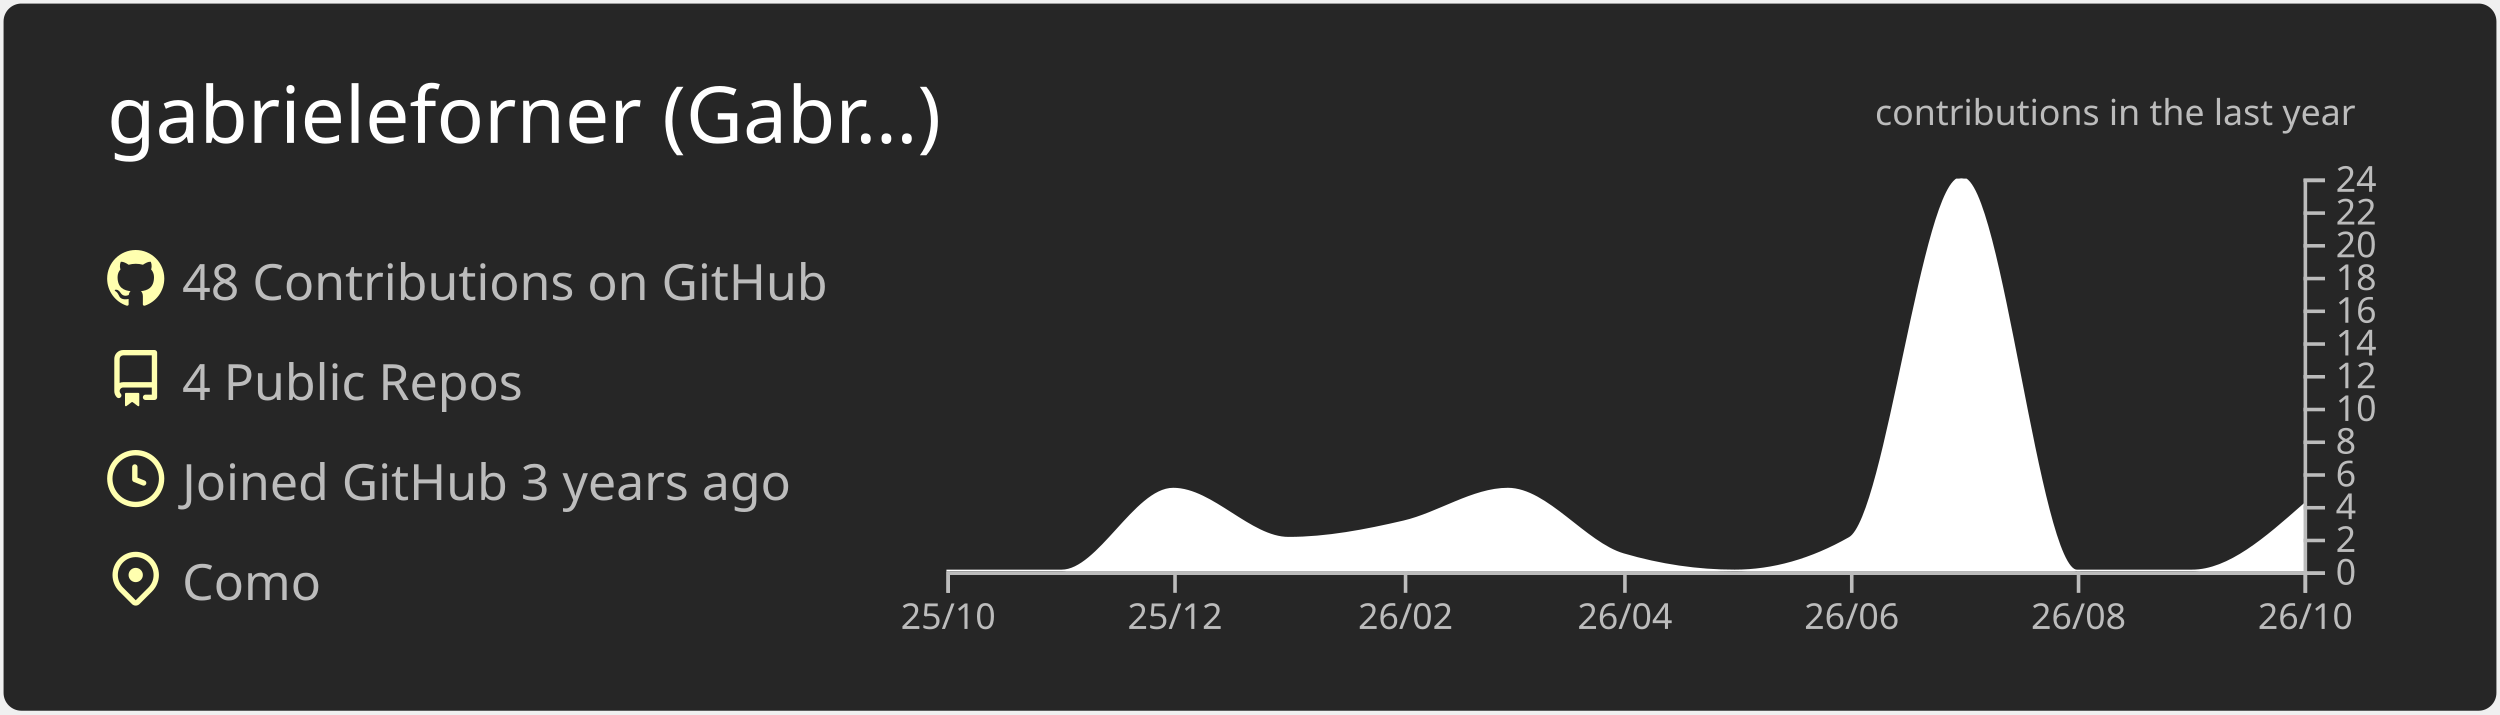
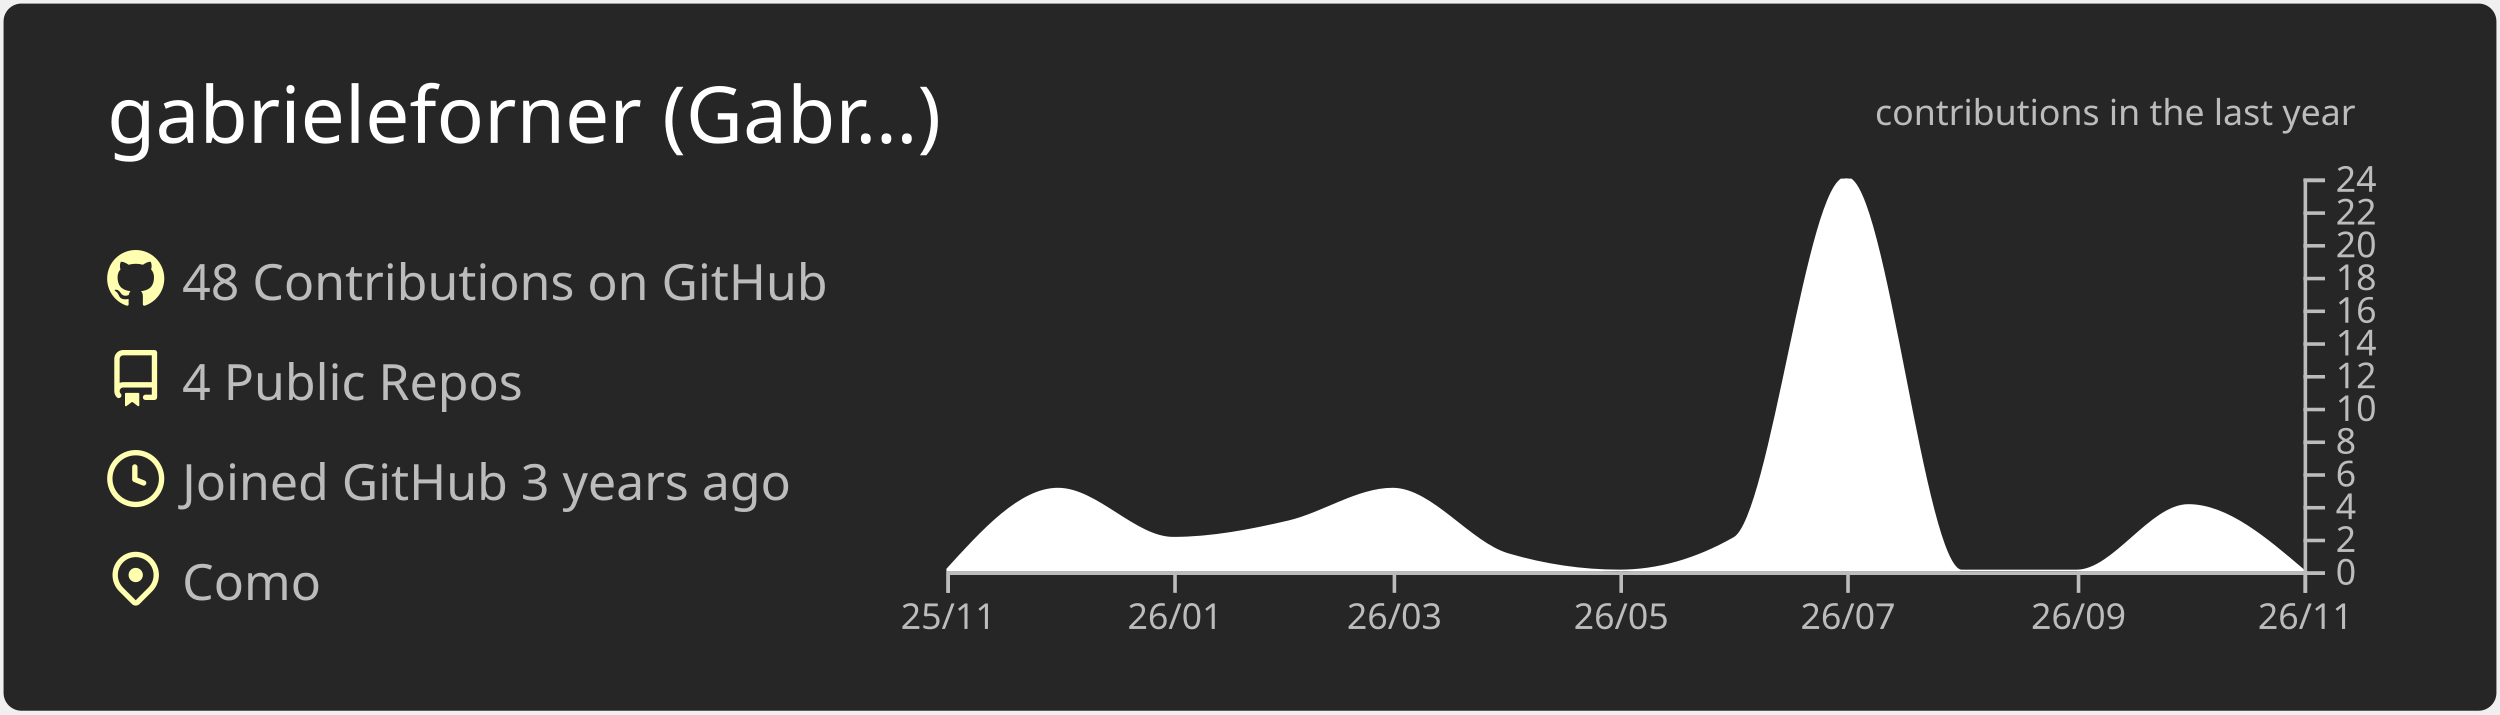
<svg xmlns="http://www.w3.org/2000/svg" width="700" height="200" viewBox="0 0 700 200">
  <style>* {
          font-family: 'Segoe UI', Ubuntu, "Helvetica Neue", Sans-Serif
        }</style>
  <g class="gpsc-root">
    <rect x="1" y="1" rx="5" ry="5" height="99%" width="99.714%" stroke="#000000" stroke-width="1" fill="#262626" stroke-opacity="0" />
    <text x="30" y="40" class="gpsc-item" style="--gpsc-i: 0; font-size: 22px; fill: #ffffff;">gabrieleforner (Gabr…)</text>
    <g transform="translate(0,40)">
      <g transform="translate(30,30)">
        <g class="gpsc-item" style="--gpsc-i: 0;">
          <g transform="translate(0,0)" width="14" height="14" fill="#ffffaf">
            <path fill-rule="evenodd" d="M8 0C3.58 0 0 3.58 0 8c0 3.54 2.29 6.53 5.47 7.59.4.07.55-.17.55-.38 0-.19-.01-.82-.01-1.49-2.01.37-2.53-.49-2.69-.94-.09-.23-.48-.94-.82-1.13-.28-.15-.68-.52-.01-.53.63-.01 1.08.58 1.23.82.72 1.21 1.87.87 2.33.66.07-.52.28-.87.51-1.07-1.78-.2-3.64-.89-3.64-3.95 0-.87.31-1.59.82-2.15-.08-.2-.36-1.02.08-2.12 0 0 .67-.21 2.2.82.64-.18 1.32-.27 2-.27.68 0 1.36.09 2 .27 1.53-1.04 2.2-.82 2.2-.82.44 1.1.16 1.92.08 2.12.51.56.82 1.27.82 2.15 0 3.07-1.87 3.75-3.65 3.95.29.25.54.73.54 1.48 0 1.07-.01 1.93-.01 2.2 0 .21.15.46.55.38A8.013 8.013 0 0016 8c0-4.42-3.58-8-8-8z" />
          </g>
        </g>
        <g class="gpsc-item" style="--gpsc-i: 1;">
          <g transform="translate(0,28)" width="14" height="14" fill="#ffffaf">
            <path fill-rule="evenodd" d="M2 2.5A2.5 2.5 0 014.5 0h8.75a.75.75 0 01.75.75v12.5a.75.75 0 01-.75.75h-2.5a.75.75 0 110-1.5h1.75v-2h-8a1 1 0 00-.714 1.7.75.75 0 01-1.072 1.05A2.495 2.495 0 012 11.5v-9zm10.5-1V9h-8c-.356 0-.694.074-1 .208V2.5a1 1 0 011-1h8zM5 12.25v3.25a.25.25 0 00.4.2l1.45-1.087a.25.25 0 01.3 0L8.6 15.7a.25.25 0 00.4-.2v-3.25a.25.25 0 00-.25-.25h-3.5a.25.25 0 00-.25.25z" />
          </g>
        </g>
        <g class="gpsc-item" style="--gpsc-i: 2;">
          <g transform="translate(0,56)" width="14" height="14" fill="#ffffaf">
            <path fill-rule="evenodd" d="M1.5 8a6.5 6.5 0 1113 0 6.5 6.5 0 01-13 0zM8 0a8 8 0 100 16A8 8 0 008 0zm.5 4.75a.75.75 0 00-1.5 0v3.5a.75.75 0 00.471.696l2.5 1a.75.75 0 00.557-1.392L8.5 7.742V4.75z" />
          </g>
        </g>
        <g class="gpsc-item" style="--gpsc-i: 3;">
          <g transform="translate(0,84)" width="14" height="14" fill="#ffffaf">
            <path fill-rule="evenodd" d="M11.536 3.464a5 5 0 010 7.072L8 14.07l-3.536-3.535a5 5 0 117.072-7.072v.001zm1.06 8.132a6.5 6.5 0 10-9.192 0l3.535 3.536a1.5 1.5 0 002.122 0l3.535-3.536zM8 9a2 2 0 100-4 2 2 0 000 4z" />
          </g>
        </g>
        <text x="21" y="14" class="gpsc-item" style="--gpsc-i: 0; fill: #bcbcbc; font-size: 14px;">48 Contributions on GitHub</text>
        <text x="21" y="42" class="gpsc-item" style="--gpsc-i: 1; fill: #bcbcbc; font-size: 14px;">4 Public Repos</text>
        <text x="21" y="70" class="gpsc-item" style="--gpsc-i: 2; fill: #bcbcbc; font-size: 14px;">Joined GitHub 3 years ago</text>
        <text x="21" y="98" class="gpsc-item" style="--gpsc-i: 3; fill: #bcbcbc; font-size: 14px;">Como</text>
      </g>
      <g color="#ffffff" transform="translate(295,10)">
        <clipPath id="gpsc-reveal-clip">
          <rect class="gpsc-reveal" x="-30" y="0" width="410" height="110" style="--gpsc-w: 410px; --gpsc-i: 4;" />
        </clipPath>
        <g clip-path="url(#gpsc-reveal-clip)" class="gpsc-chart" style="--gpsc-i: 4;">
-           <path transform="translate(-30,0)" stroke="#ffffff" fill="#ffffff" opacity="1" d="M0,110C10.758,110,21.516,110,32.274,110C42.685,110,53.096,87.083,63.507,87.083C74.265,87.083,85.023,100.833,95.781,100.833C106.539,100.833,117.297,98.753,128.055,96.25C137.772,93.99,147.489,87.083,157.205,87.083C167.963,87.083,178.721,102.259,189.479,105.417C199.89,108.472,210.301,110,220.712,110C231.47,110,242.228,106.944,252.986,100.833C263.397,94.919,273.808,0,284.219,0C294.977,0,305.735,110,316.493,110C327.251,110,338.009,110,348.767,110C359.178,110,369.589,100.833,380,91.667L380,110C369.589,110,359.178,110,348.767,110C338.009,110,327.251,110,316.493,110C305.735,110,294.977,110,284.219,110C273.808,110,263.397,110,252.986,110C242.228,110,231.47,110,220.712,110C210.301,110,199.89,110,189.479,110C178.721,110,167.963,110,157.205,110C147.489,110,137.772,110,128.055,110C117.297,110,106.539,110,95.781,110C85.023,110,74.265,110,63.507,110C53.096,110,42.685,110,32.274,110C21.516,110,10.758,110,0,110Z" />
+           <path transform="translate(-30,0)" stroke="#ffffff" fill="#ffffff" opacity="1" d="M0,110C10.411,98.542,20.822,87.083,31.233,87.083C41.991,87.083,52.749,100.833,63.507,100.833C74.265,100.833,85.023,98.753,95.781,96.25C105.498,93.99,115.215,87.083,124.932,87.083C135.689,87.083,146.447,102.259,157.205,105.417C167.616,108.472,178.027,110,188.438,110C199.196,110,209.954,106.944,220.712,100.833C231.123,94.919,241.534,0,251.945,0C262.703,0,273.461,110,284.219,110C294.977,110,305.735,110,316.493,110C326.904,110,337.315,91.667,347.726,91.667C358.484,91.667,369.242,100.833,380,110L380,110C369.242,110,358.484,110,347.726,110C337.315,110,326.904,110,316.493,110C305.735,110,294.977,110,284.219,110C273.461,110,262.703,110,251.945,110C241.534,110,231.123,110,220.712,110C209.954,110,199.196,110,188.438,110C178.027,110,167.616,110,157.205,110C146.447,110,135.689,110,124.932,110C115.215,110,105.498,110,95.781,110C85.023,110,74.265,110,63.507,110C52.749,110,41.991,110,31.233,110C20.822,110,10.411,110,0,110Z" />
        </g>
        <g color="#bcbcbc" transform="translate(-30,110)" fill="none" font-size="10" font-family="sans-serif" text-anchor="middle">
          <path class="domain" stroke="currentColor" d="M0.5,6V0.5H380.5V6" />
          <g class="tick" opacity="1" transform="translate(0.5,0)">
            <line stroke="currentColor" y2="6" />
-             <text fill="currentColor" y="9" dy="0.71em">25/10</text>
+             <text fill="currentColor" y="9" dy="0.71em">25/11</text>
          </g>
          <g class="tick" opacity="1" transform="translate(64.00685,0)">
            <line stroke="currentColor" y2="6" />
-             <text fill="currentColor" y="9" dy="0.71em">25/12</text>
+             <text fill="currentColor" y="9" dy="0.71em">26/01</text>
          </g>
-           <g class="tick" opacity="1" transform="translate(128.5548,0)">
+           <g class="tick" opacity="1" transform="translate(125.4315,0)">
            <line stroke="currentColor" y2="6" />
-             <text fill="currentColor" y="9" dy="0.71em">26/02</text>
+             <text fill="currentColor" y="9" dy="0.71em">26/03</text>
          </g>
-           <g class="tick" opacity="1" transform="translate(189.9795,0)">
+           <g class="tick" opacity="1" transform="translate(188.9384,0)">
            <line stroke="currentColor" y2="6" />
-             <text fill="currentColor" y="9" dy="0.71em">26/04</text>
+             <text fill="currentColor" y="9" dy="0.71em">26/05</text>
          </g>
-           <g class="tick" opacity="1" transform="translate(253.4863,0)">
+           <g class="tick" opacity="1" transform="translate(252.4452,0)">
            <line stroke="currentColor" y2="6" />
-             <text fill="currentColor" y="9" dy="0.71em">26/06</text>
+             <text fill="currentColor" y="9" dy="0.71em">26/07</text>
          </g>
          <g class="tick" opacity="1" transform="translate(316.9932,0)">
            <line stroke="currentColor" y2="6" />
-             <text fill="currentColor" y="9" dy="0.71em">26/08</text>
+             <text fill="currentColor" y="9" dy="0.71em">26/09</text>
          </g>
          <g class="tick" opacity="1" transform="translate(380.5,0)">
            <line stroke="currentColor" y2="6" />
-             <text fill="currentColor" y="9" dy="0.71em">26/10</text>
+             <text fill="currentColor" y="9" dy="0.71em">26/11</text>
          </g>
        </g>
        <g color="#bcbcbc" transform="translate(350,0)" fill="none" font-size="10" font-family="sans-serif" text-anchor="start">
          <path class="domain" stroke="currentColor" d="M6,110.5H0.5V0.5H6" />
          <g class="tick" opacity="1" transform="translate(0,110.5)">
            <line stroke="currentColor" x2="6" />
            <text fill="currentColor" x="9" dy="0.32em">0</text>
          </g>
          <g class="tick" opacity="1" transform="translate(0,101.3333)">
            <line stroke="currentColor" x2="6" />
            <text fill="currentColor" x="9" dy="0.32em">2</text>
          </g>
          <g class="tick" opacity="1" transform="translate(0,92.16667)">
            <line stroke="currentColor" x2="6" />
            <text fill="currentColor" x="9" dy="0.32em">4</text>
          </g>
          <g class="tick" opacity="1" transform="translate(0,83)">
            <line stroke="currentColor" x2="6" />
            <text fill="currentColor" x="9" dy="0.32em">6</text>
          </g>
          <g class="tick" opacity="1" transform="translate(0,73.83333)">
            <line stroke="currentColor" x2="6" />
            <text fill="currentColor" x="9" dy="0.32em">8</text>
          </g>
          <g class="tick" opacity="1" transform="translate(0,64.66667)">
            <line stroke="currentColor" x2="6" />
            <text fill="currentColor" x="9" dy="0.32em">10</text>
          </g>
          <g class="tick" opacity="1" transform="translate(0,55.5)">
            <line stroke="currentColor" x2="6" />
            <text fill="currentColor" x="9" dy="0.32em">12</text>
          </g>
          <g class="tick" opacity="1" transform="translate(0,46.33333)">
            <line stroke="currentColor" x2="6" />
            <text fill="currentColor" x="9" dy="0.32em">14</text>
          </g>
          <g class="tick" opacity="1" transform="translate(0,37.16667)">
            <line stroke="currentColor" x2="6" />
            <text fill="currentColor" x="9" dy="0.32em">16</text>
          </g>
          <g class="tick" opacity="1" transform="translate(0,28)">
            <line stroke="currentColor" x2="6" />
            <text fill="currentColor" x="9" dy="0.32em">18</text>
          </g>
          <g class="tick" opacity="1" transform="translate(0,18.83333)">
            <line stroke="currentColor" x2="6" />
            <text fill="currentColor" x="9" dy="0.32em">20</text>
          </g>
          <g class="tick" opacity="1" transform="translate(0,9.666667)">
            <line stroke="currentColor" x2="6" />
            <text fill="currentColor" x="9" dy="0.32em">22</text>
          </g>
          <g class="tick" opacity="1" transform="translate(0,0.5)">
            <line stroke="currentColor" x2="6" />
            <text fill="currentColor" x="9" dy="0.32em">24</text>
          </g>
        </g>
        <g>
          <text y="-15" x="230" style="fill: #bcbcbc; font-size: 10px;">contributions in the last year</text>
        </g>
      </g>
    </g>
  </g>
</svg>
